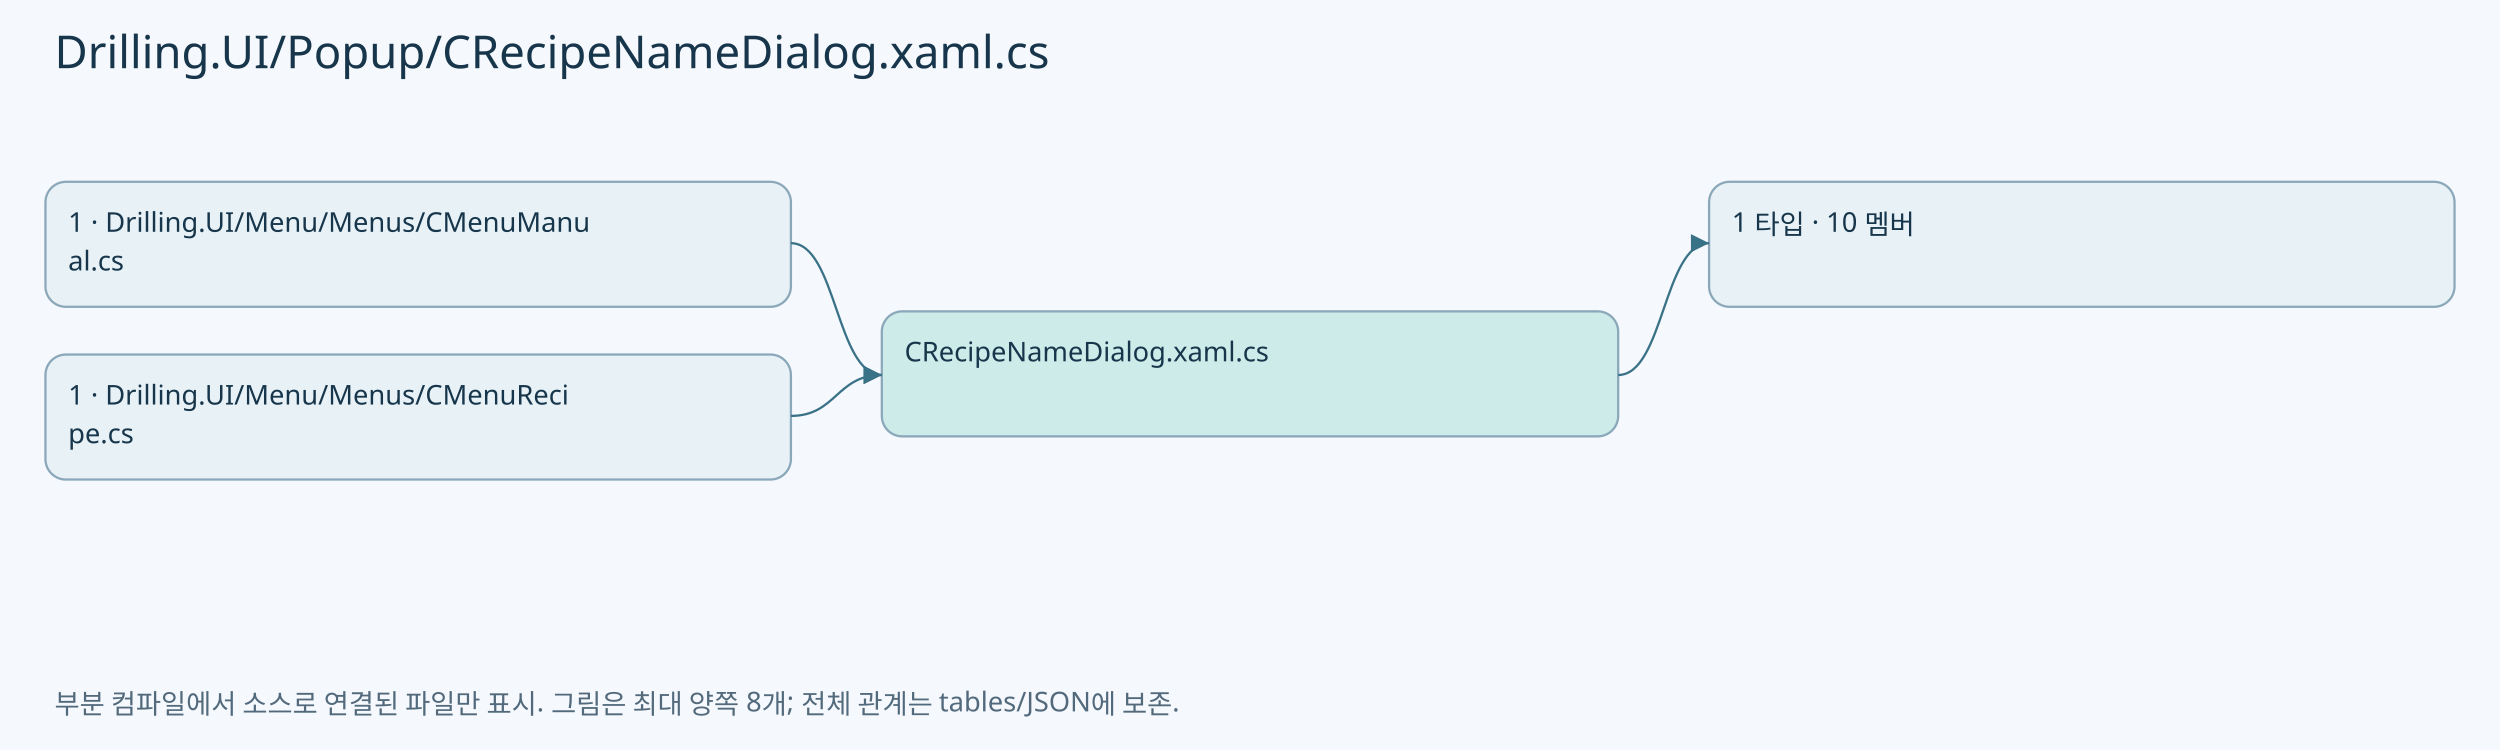
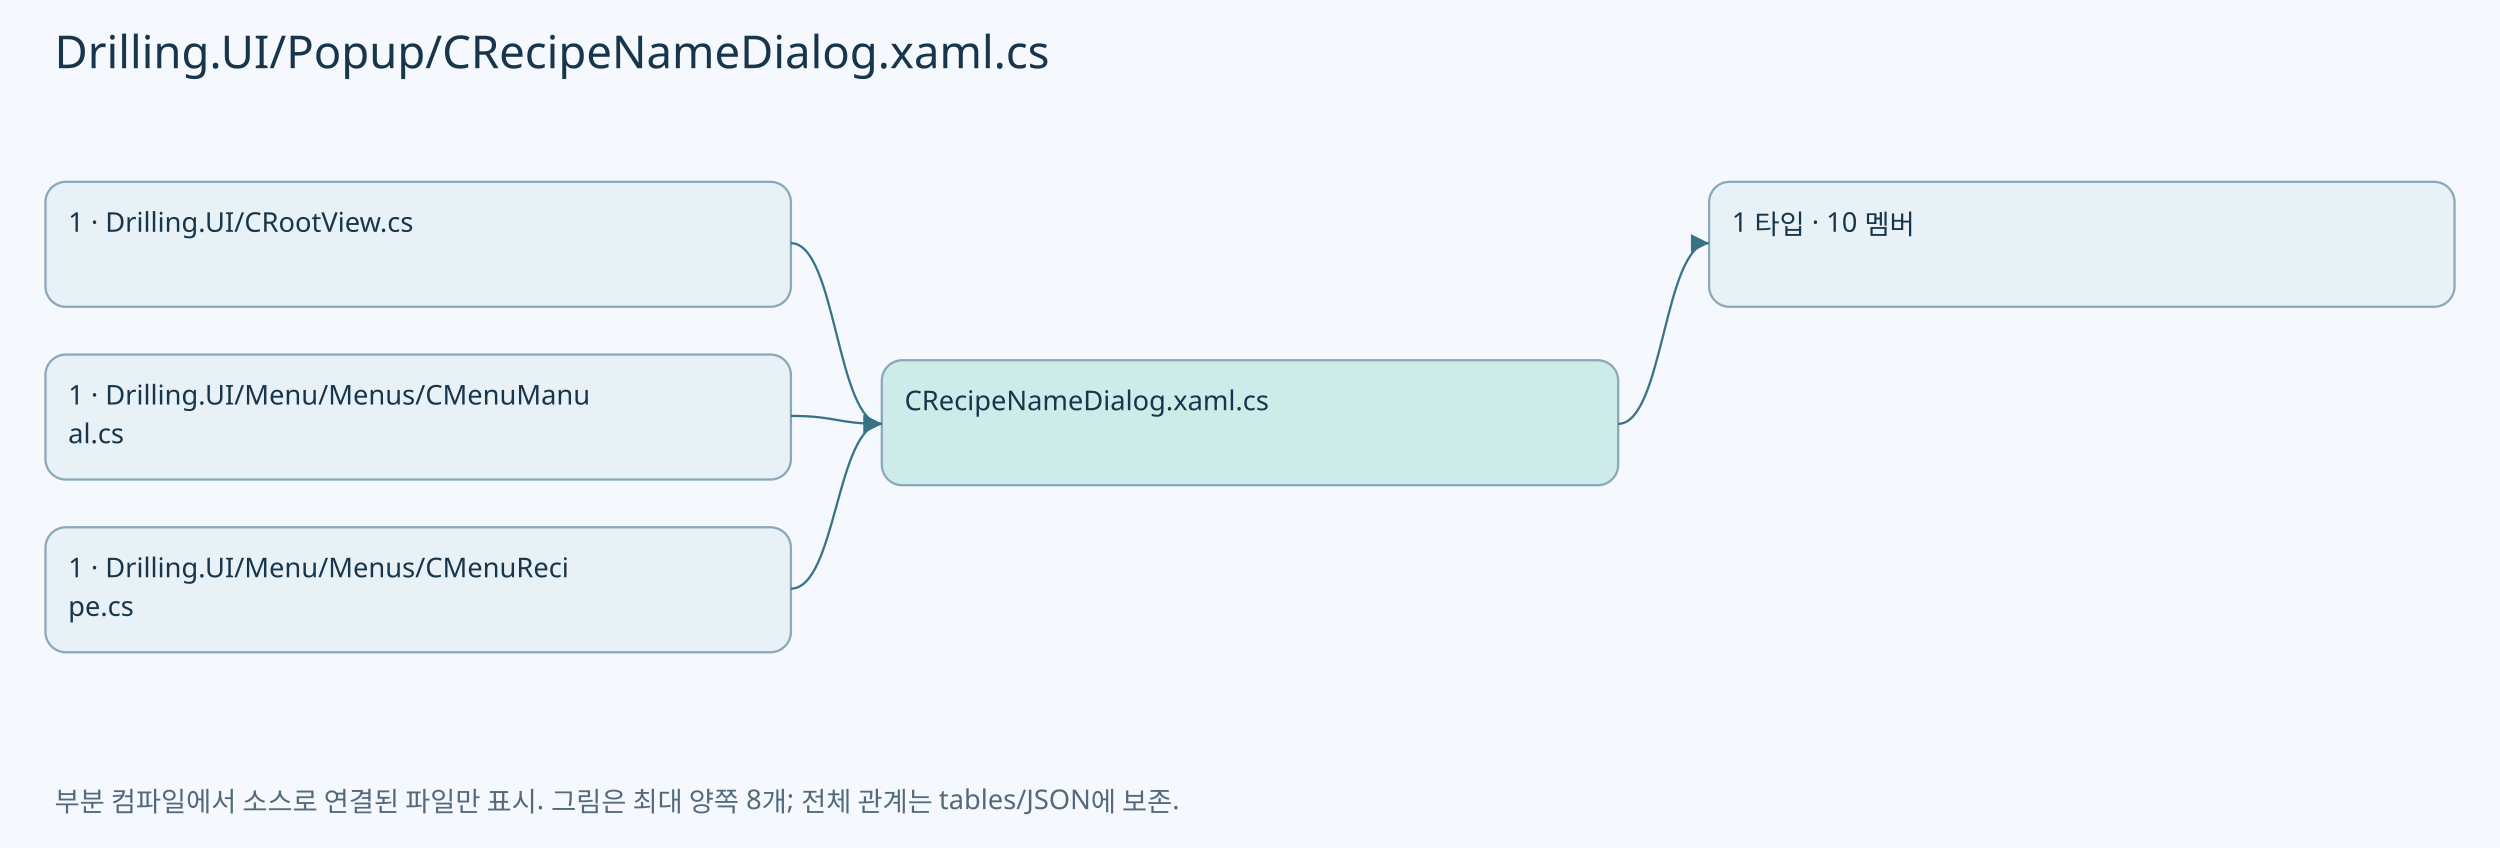
- <svg xmlns="http://www.w3.org/2000/svg" width="1100" height="330" viewBox="0 0 1100 330" role="img" aria-label="Drilling.UI/Popup/CRecipeNameDialog.xaml.cs">
+ <svg xmlns="http://www.w3.org/2000/svg" width="1100" height="373" viewBox="0 0 1100 373" role="img" aria-label="Drilling.UI/Popup/CRecipeNameDialog.xaml.cs">
  <defs>
    <marker id="a" markerWidth="9" markerHeight="9" refX="8" refY="4" orient="auto">
      <path d="M0 0L8 4L0 8" fill="#397187" />
    </marker>
  </defs>
-   <rect width="1100" height="330" fill="#f5f8fc" />
+   <rect width="1100" height="373" fill="#f5f8fc" />
  <text x="24" y="30" font-family="Segoe UI,sans-serif" font-size="20" fill="#17364b">Drilling.UI/Popup/CRecipeNameDialog.xaml.cs</text>
-   <rect x="388" y="137.0" width="324" height="55" rx="9" fill="#cdebe8" stroke="#8ba8ba" />
-   <text x="398" y="159.0" font-family="Segoe UI,sans-serif" font-size="12" fill="#17364b">CRecipeNameDialog.xaml.cs</text>
+   <rect x="388" y="158.5" width="324" height="55" rx="9" fill="#cdebe8" stroke="#8ba8ba" />
+   <text x="398" y="180.5" font-family="Segoe UI,sans-serif" font-size="12" fill="#17364b">CRecipeNameDialog.xaml.cs</text>
  <rect x="20" y="80" width="328" height="55" rx="9" fill="#e7f1f6" stroke="#8ba8ba" />
-   <text x="30" y="102" font-family="Segoe UI,sans-serif" font-size="12" fill="#17364b">1 · Drilling.UI/Menu/Menus/CMenuManu</text>
-   <text x="30" y="119" font-family="Segoe UI,sans-serif" font-size="12" fill="#17364b">al.cs</text>
-   <path d="M348 107C368.0 107,368.0 165.0,388 165.0" fill="none" stroke="#397187" marker-end="url(#a)" />
+   <text x="30" y="102" font-family="Segoe UI,sans-serif" font-size="12" fill="#17364b">1 · Drilling.UI/CRootView.cs</text>
+   <path d="M348 107C368.0 107,368.0 186.5,388 186.5" fill="none" stroke="#397187" marker-end="url(#a)" />
  <rect x="20" y="156" width="328" height="55" rx="9" fill="#e7f1f6" stroke="#8ba8ba" />
-   <text x="30" y="178" font-family="Segoe UI,sans-serif" font-size="12" fill="#17364b">1 · Drilling.UI/Menu/Menus/CMenuReci</text>
-   <text x="30" y="195" font-family="Segoe UI,sans-serif" font-size="12" fill="#17364b">pe.cs</text>
-   <path d="M348 183C368.0 183,368.0 165.0,388 165.0" fill="none" stroke="#397187" marker-end="url(#a)" />
+   <text x="30" y="178" font-family="Segoe UI,sans-serif" font-size="12" fill="#17364b">1 · Drilling.UI/Menu/Menus/CMenuManu</text>
+   <text x="30" y="195" font-family="Segoe UI,sans-serif" font-size="12" fill="#17364b">al.cs</text>
+   <path d="M348 183C368.0 183,368.0 186.5,388 186.5" fill="none" stroke="#397187" marker-end="url(#a)" />
+   <rect x="20" y="232" width="328" height="55" rx="9" fill="#e7f1f6" stroke="#8ba8ba" />
+   <text x="30" y="254" font-family="Segoe UI,sans-serif" font-size="12" fill="#17364b">1 · Drilling.UI/Menu/Menus/CMenuReci</text>
+   <text x="30" y="271" font-family="Segoe UI,sans-serif" font-size="12" fill="#17364b">pe.cs</text>
+   <path d="M348 259C368.0 259,368.0 186.5,388 186.5" fill="none" stroke="#397187" marker-end="url(#a)" />
  <rect x="752" y="80" width="328" height="55" rx="9" fill="#e7f1f6" stroke="#8ba8ba" />
  <text x="762" y="102" font-family="Segoe UI,sans-serif" font-size="12" fill="#17364b">1 타입 · 10 멤버</text>
-   <path d="M712 165.0C732.0 165.0,732.0 107,752 107" fill="none" stroke="#397187" marker-end="url(#a)" />
-   <text x="24" y="314" font-family="Segoe UI,sans-serif" font-size="12" fill="#526a7c">부분 컴파일에서 소스로 연결된 파일만 표시. 그림은 최대 양쪽 8개; 전체 관계는 tables/JSON에 보존.</text>
+   <path d="M712 186.5C732.0 186.5,732.0 107,752 107" fill="none" stroke="#397187" marker-end="url(#a)" />
+   <text x="24" y="357" font-family="Segoe UI,sans-serif" font-size="12" fill="#526a7c">부분 컴파일에서 소스로 연결된 파일만 표시. 그림은 최대 양쪽 8개; 전체 관계는 tables/JSON에 보존.</text>
</svg>
